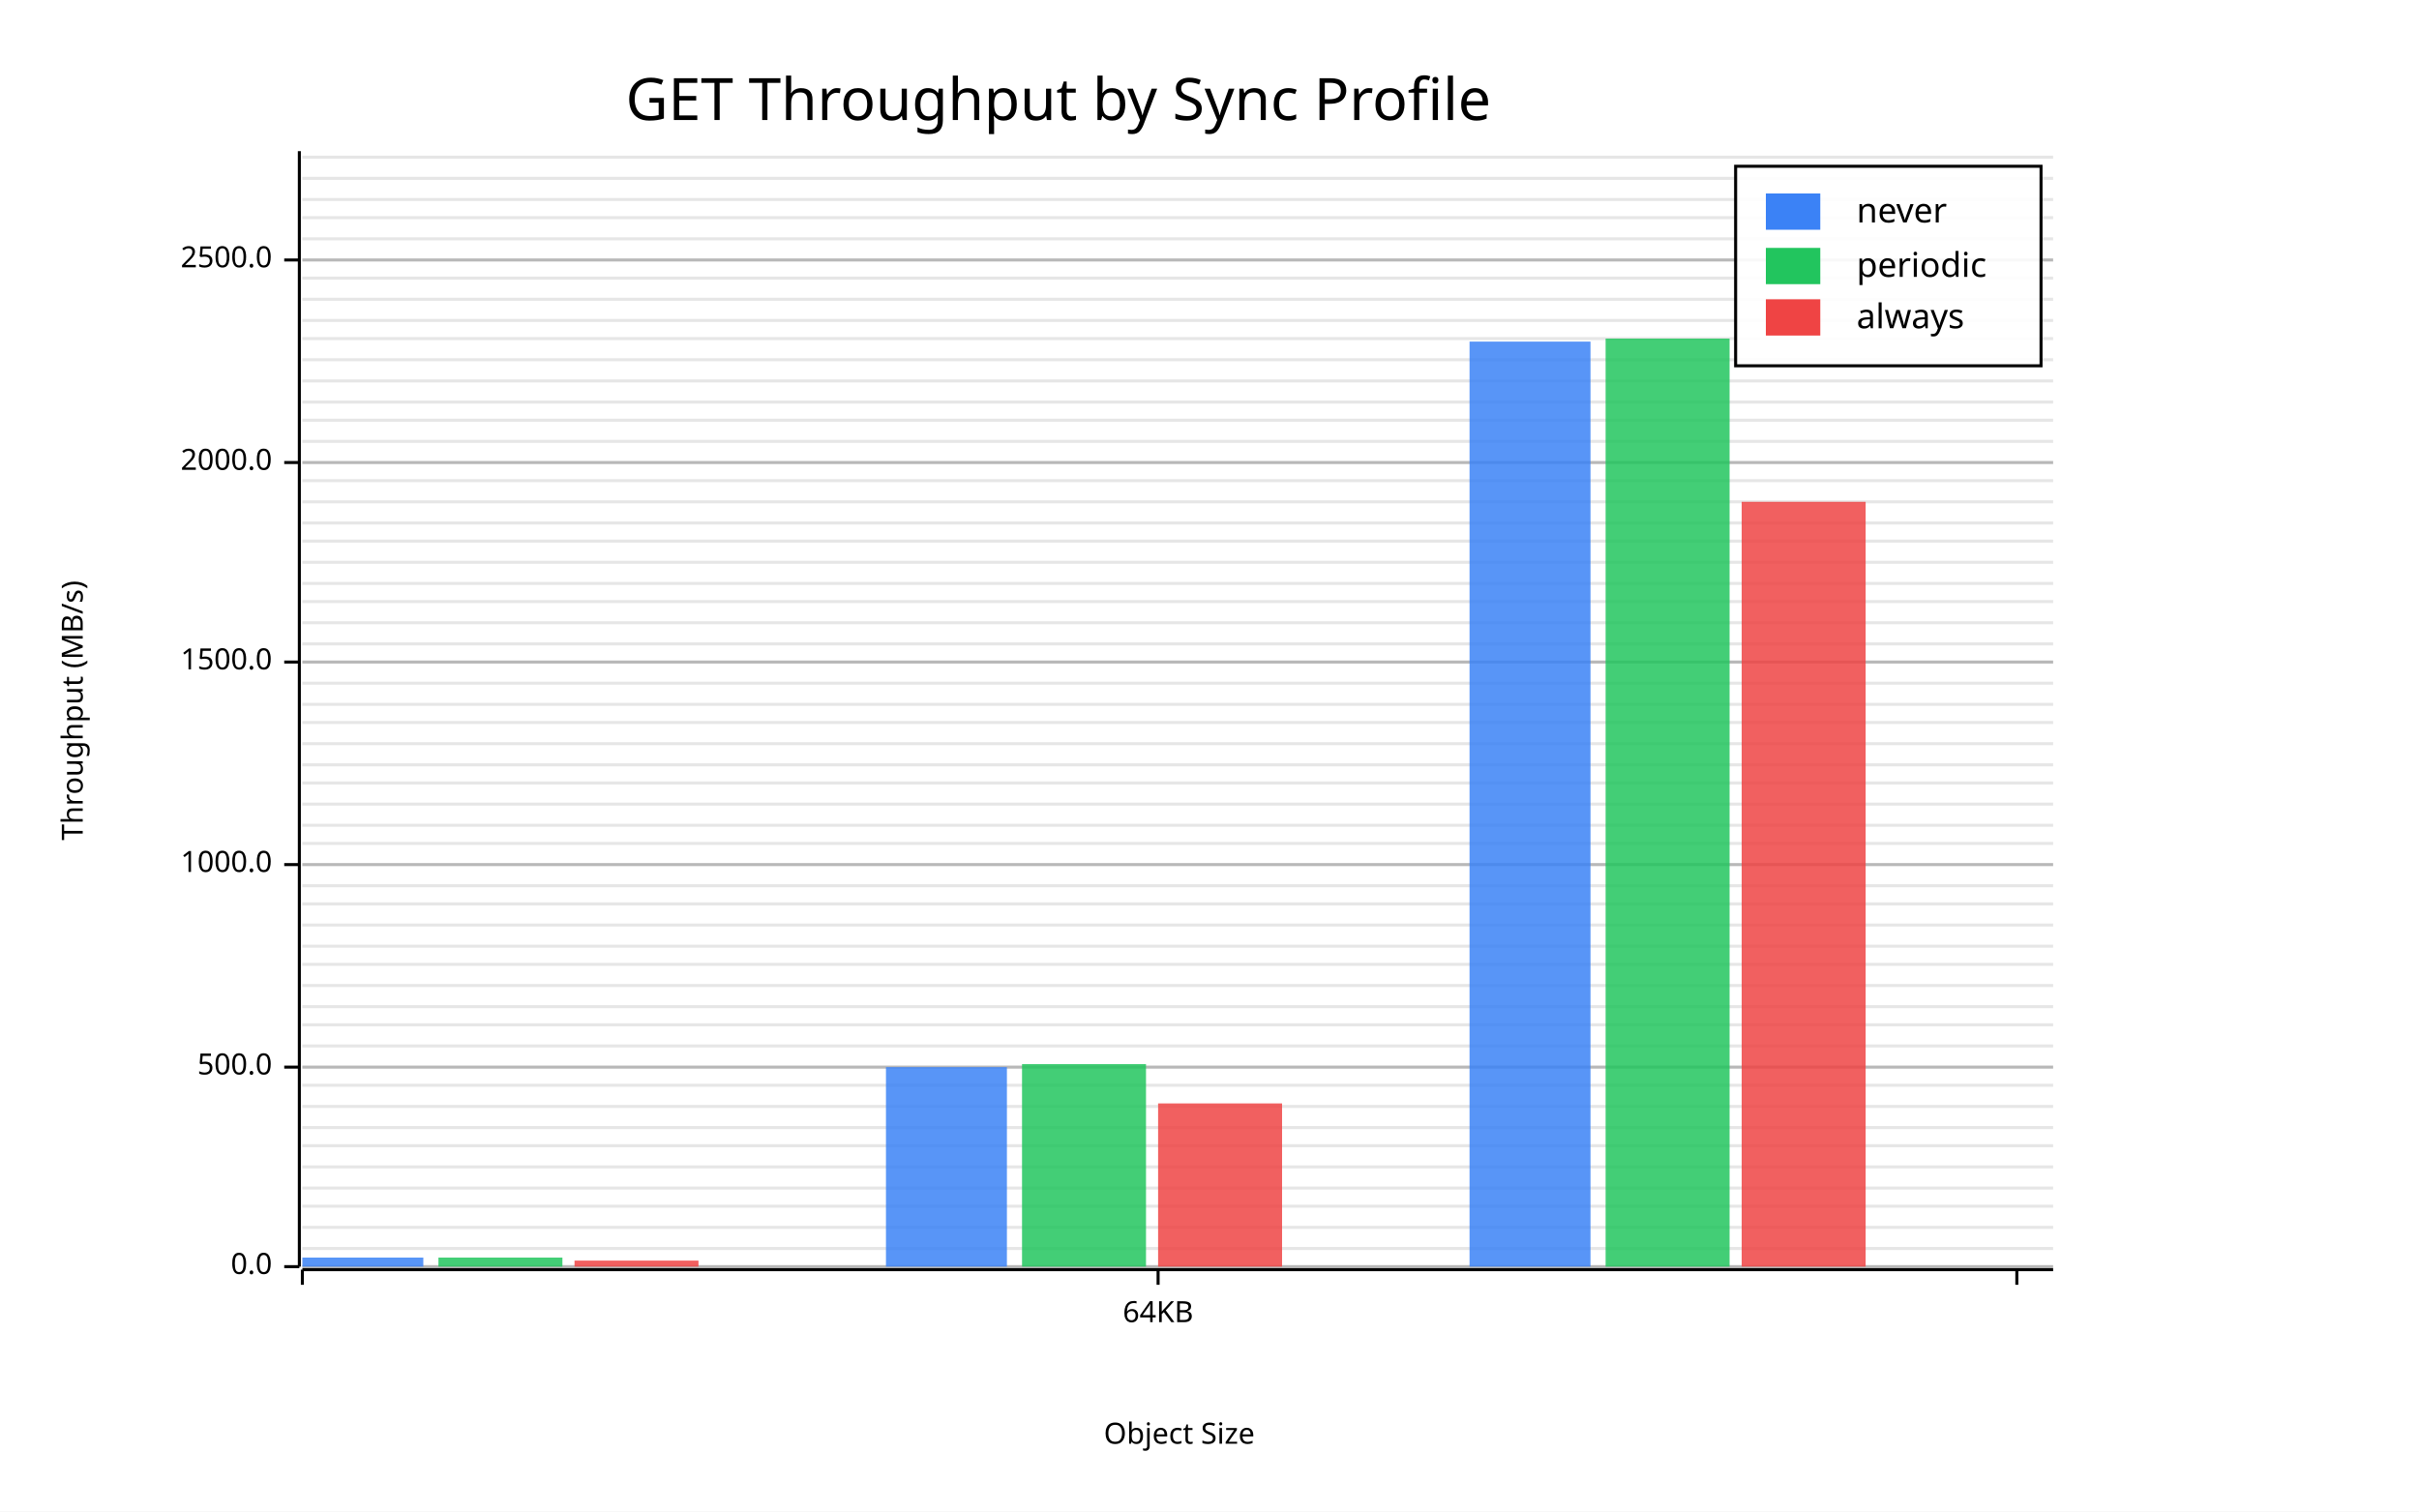
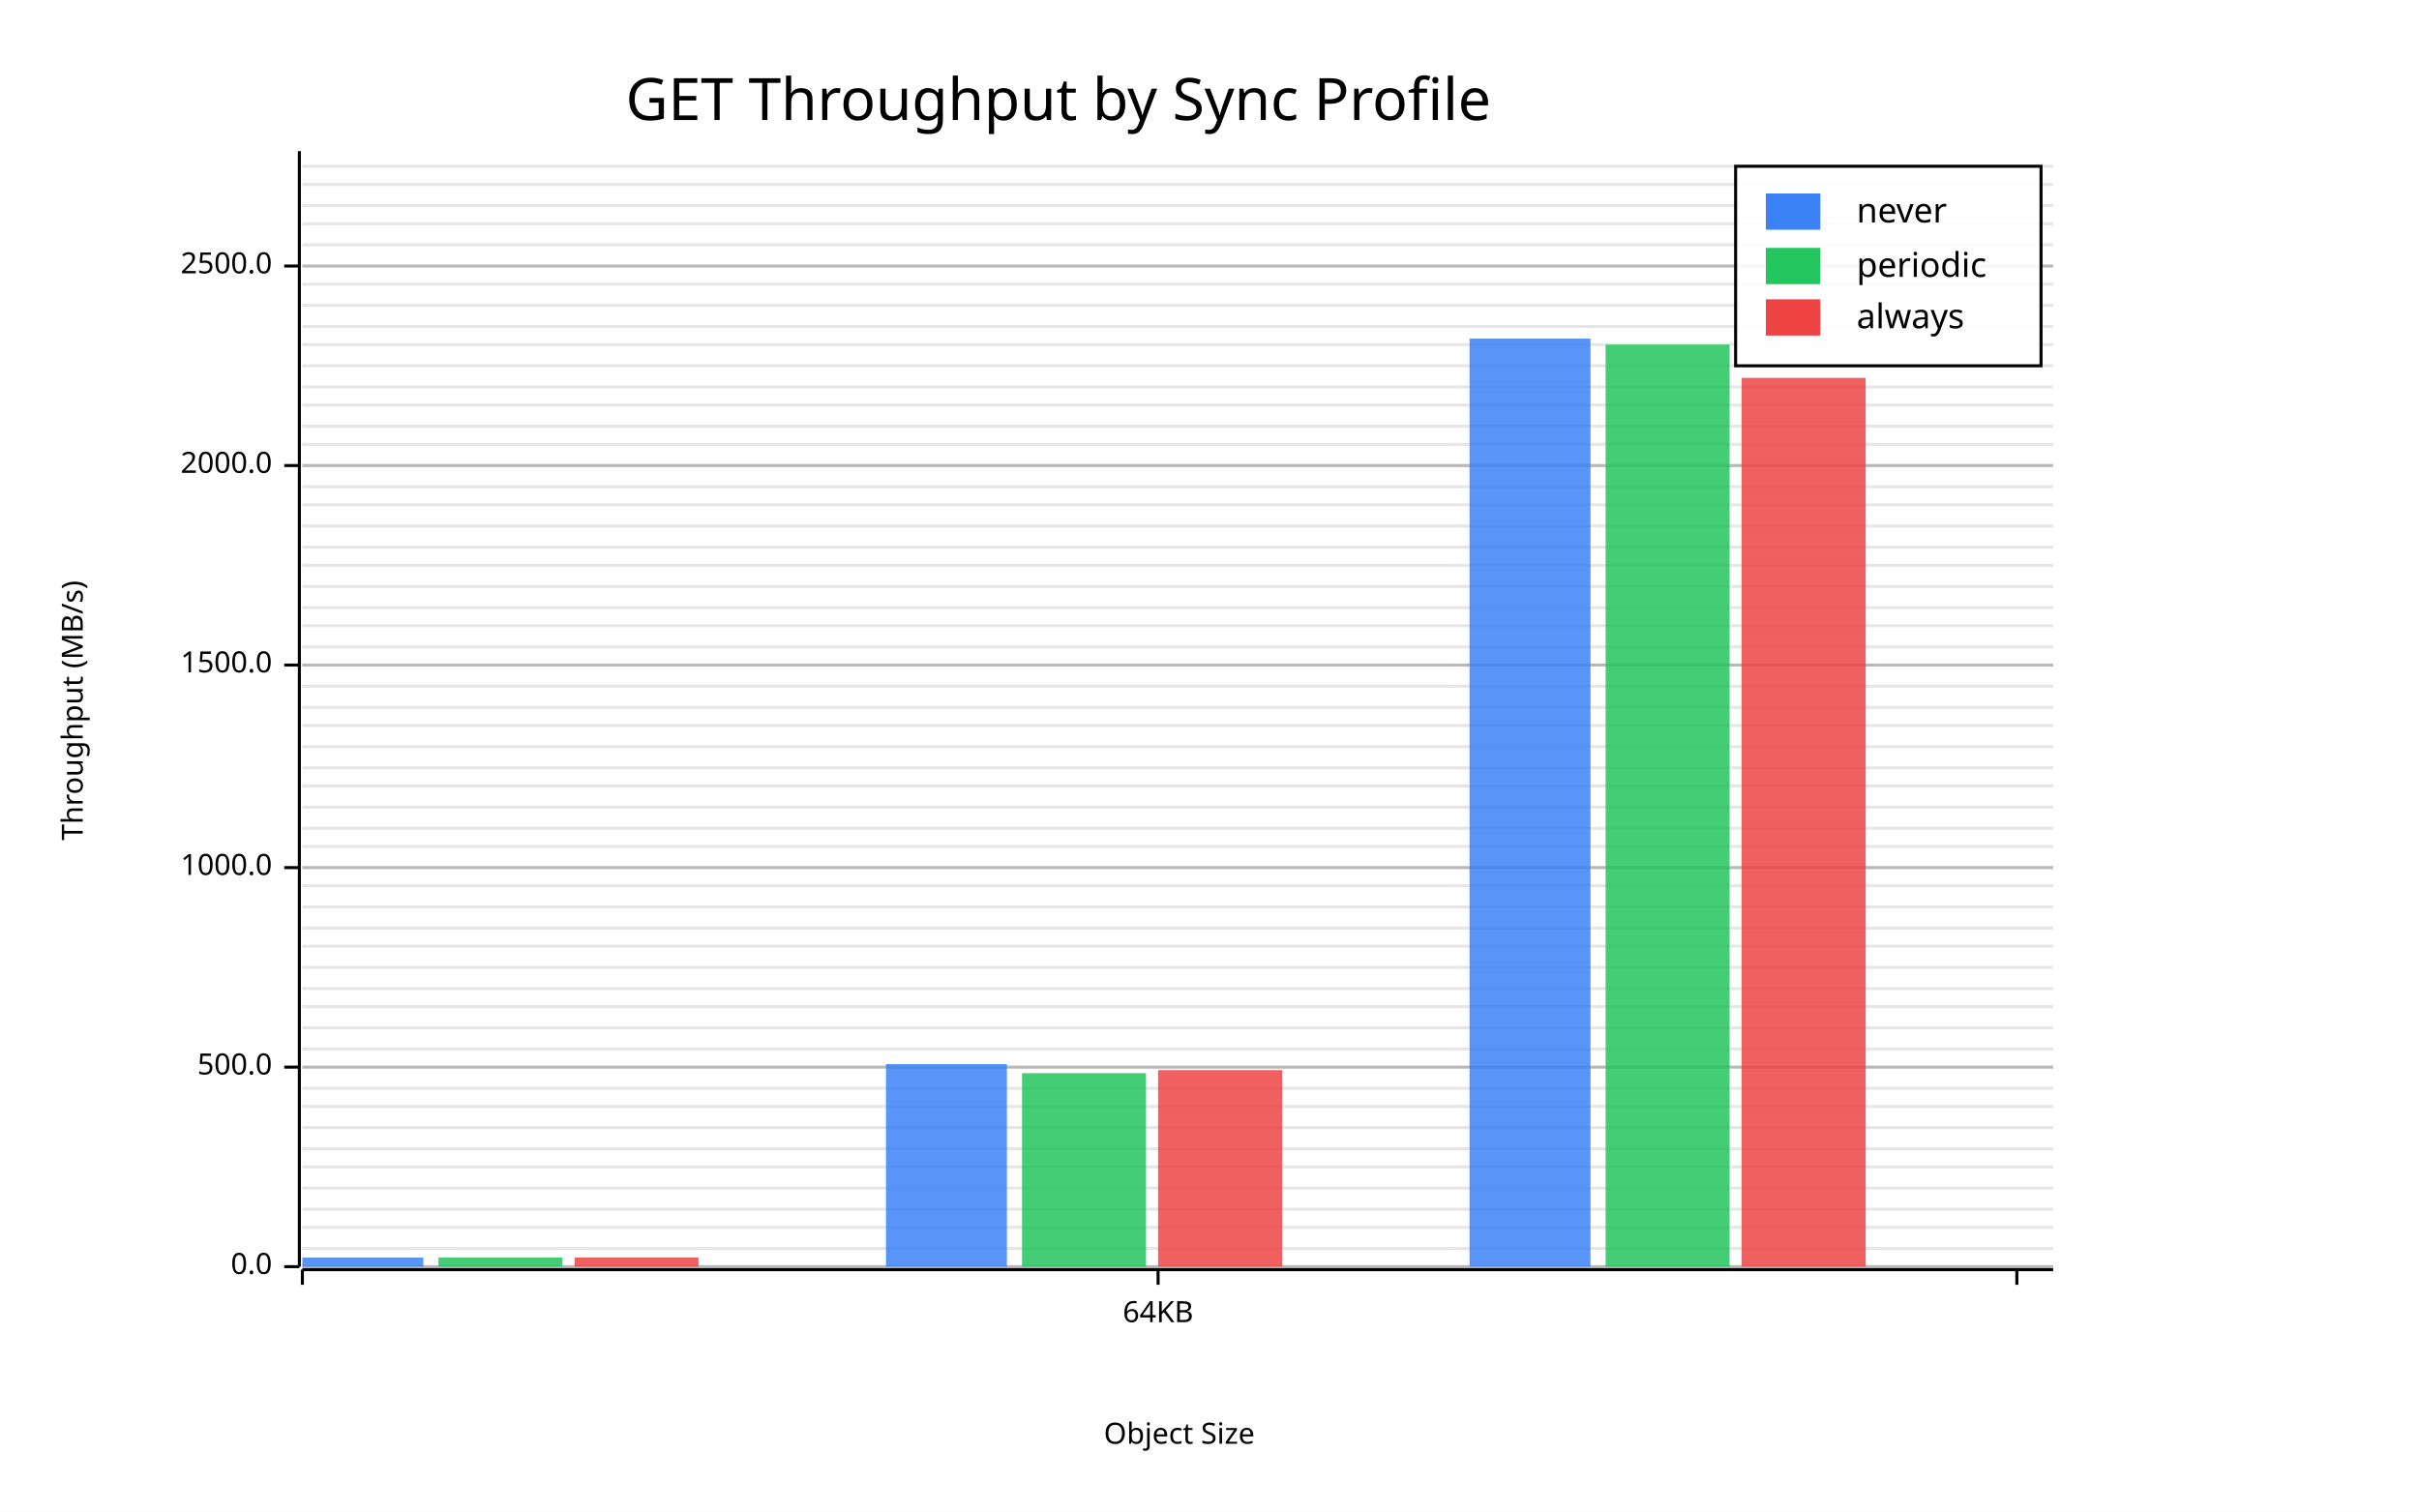
<svg xmlns="http://www.w3.org/2000/svg" width="800" height="500" viewBox="0 0 800 500">
  <rect x="0" y="0" width="800" height="500" opacity="1" fill="#FFFFFF" stroke="none" />
  <text x="350" y="25" dy="0.76em" text-anchor="middle" font-family="sans-serif" font-size="19.355" opacity="1" fill="#000000">
GET Throughput by Sync Profile
</text>
  <line opacity="0.1" stroke="#000000" stroke-width="1" x1="100" y1="419" x2="679" y2="419" />
  <line opacity="0.1" stroke="#000000" stroke-width="1" x1="100" y1="413" x2="679" y2="413" />
  <line opacity="0.1" stroke="#000000" stroke-width="1" x1="100" y1="406" x2="679" y2="406" />
-   <line opacity="0.1" stroke="#000000" stroke-width="1" x1="100" y1="399" x2="679" y2="399" />
+   <line opacity="0.1" stroke="#000000" stroke-width="1" x1="100" y1="400" x2="679" y2="400" />
  <line opacity="0.1" stroke="#000000" stroke-width="1" x1="100" y1="393" x2="679" y2="393" />
  <line opacity="0.1" stroke="#000000" stroke-width="1" x1="100" y1="386" x2="679" y2="386" />
-   <line opacity="0.1" stroke="#000000" stroke-width="1" x1="100" y1="379" x2="679" y2="379" />
+   <line opacity="0.1" stroke="#000000" stroke-width="1" x1="100" y1="380" x2="679" y2="380" />
  <line opacity="0.1" stroke="#000000" stroke-width="1" x1="100" y1="373" x2="679" y2="373" />
  <line opacity="0.1" stroke="#000000" stroke-width="1" x1="100" y1="366" x2="679" y2="366" />
-   <line opacity="0.1" stroke="#000000" stroke-width="1" x1="100" y1="359" x2="679" y2="359" />
+   <line opacity="0.1" stroke="#000000" stroke-width="1" x1="100" y1="360" x2="679" y2="360" />
  <line opacity="0.1" stroke="#000000" stroke-width="1" x1="100" y1="353" x2="679" y2="353" />
-   <line opacity="0.1" stroke="#000000" stroke-width="1" x1="100" y1="346" x2="679" y2="346" />
-   <line opacity="0.1" stroke="#000000" stroke-width="1" x1="100" y1="339" x2="679" y2="339" />
+   <line opacity="0.1" stroke="#000000" stroke-width="1" x1="100" y1="347" x2="679" y2="347" />
+   <line opacity="0.1" stroke="#000000" stroke-width="1" x1="100" y1="340" x2="679" y2="340" />
  <line opacity="0.1" stroke="#000000" stroke-width="1" x1="100" y1="333" x2="679" y2="333" />
-   <line opacity="0.1" stroke="#000000" stroke-width="1" x1="100" y1="326" x2="679" y2="326" />
-   <line opacity="0.1" stroke="#000000" stroke-width="1" x1="100" y1="319" x2="679" y2="319" />
+   <line opacity="0.1" stroke="#000000" stroke-width="1" x1="100" y1="327" x2="679" y2="327" />
+   <line opacity="0.1" stroke="#000000" stroke-width="1" x1="100" y1="320" x2="679" y2="320" />
  <line opacity="0.1" stroke="#000000" stroke-width="1" x1="100" y1="313" x2="679" y2="313" />
-   <line opacity="0.1" stroke="#000000" stroke-width="1" x1="100" y1="306" x2="679" y2="306" />
-   <line opacity="0.1" stroke="#000000" stroke-width="1" x1="100" y1="299" x2="679" y2="299" />
+   <line opacity="0.1" stroke="#000000" stroke-width="1" x1="100" y1="307" x2="679" y2="307" />
+   <line opacity="0.1" stroke="#000000" stroke-width="1" x1="100" y1="300" x2="679" y2="300" />
  <line opacity="0.1" stroke="#000000" stroke-width="1" x1="100" y1="293" x2="679" y2="293" />
-   <line opacity="0.1" stroke="#000000" stroke-width="1" x1="100" y1="286" x2="679" y2="286" />
-   <line opacity="0.1" stroke="#000000" stroke-width="1" x1="100" y1="279" x2="679" y2="279" />
-   <line opacity="0.1" stroke="#000000" stroke-width="1" x1="100" y1="273" x2="679" y2="273" />
-   <line opacity="0.1" stroke="#000000" stroke-width="1" x1="100" y1="266" x2="679" y2="266" />
-   <line opacity="0.1" stroke="#000000" stroke-width="1" x1="100" y1="259" x2="679" y2="259" />
-   <line opacity="0.1" stroke="#000000" stroke-width="1" x1="100" y1="253" x2="679" y2="253" />
-   <line opacity="0.1" stroke="#000000" stroke-width="1" x1="100" y1="246" x2="679" y2="246" />
-   <line opacity="0.1" stroke="#000000" stroke-width="1" x1="100" y1="239" x2="679" y2="239" />
-   <line opacity="0.1" stroke="#000000" stroke-width="1" x1="100" y1="233" x2="679" y2="233" />
-   <line opacity="0.1" stroke="#000000" stroke-width="1" x1="100" y1="226" x2="679" y2="226" />
-   <line opacity="0.1" stroke="#000000" stroke-width="1" x1="100" y1="219" x2="679" y2="219" />
-   <line opacity="0.1" stroke="#000000" stroke-width="1" x1="100" y1="213" x2="679" y2="213" />
-   <line opacity="0.1" stroke="#000000" stroke-width="1" x1="100" y1="206" x2="679" y2="206" />
-   <line opacity="0.1" stroke="#000000" stroke-width="1" x1="100" y1="199" x2="679" y2="199" />
-   <line opacity="0.1" stroke="#000000" stroke-width="1" x1="100" y1="193" x2="679" y2="193" />
-   <line opacity="0.1" stroke="#000000" stroke-width="1" x1="100" y1="186" x2="679" y2="186" />
-   <line opacity="0.1" stroke="#000000" stroke-width="1" x1="100" y1="179" x2="679" y2="179" />
-   <line opacity="0.1" stroke="#000000" stroke-width="1" x1="100" y1="173" x2="679" y2="173" />
-   <line opacity="0.1" stroke="#000000" stroke-width="1" x1="100" y1="166" x2="679" y2="166" />
-   <line opacity="0.1" stroke="#000000" stroke-width="1" x1="100" y1="159" x2="679" y2="159" />
-   <line opacity="0.1" stroke="#000000" stroke-width="1" x1="100" y1="153" x2="679" y2="153" />
-   <line opacity="0.1" stroke="#000000" stroke-width="1" x1="100" y1="146" x2="679" y2="146" />
-   <line opacity="0.1" stroke="#000000" stroke-width="1" x1="100" y1="139" x2="679" y2="139" />
-   <line opacity="0.1" stroke="#000000" stroke-width="1" x1="100" y1="133" x2="679" y2="133" />
-   <line opacity="0.1" stroke="#000000" stroke-width="1" x1="100" y1="126" x2="679" y2="126" />
-   <line opacity="0.1" stroke="#000000" stroke-width="1" x1="100" y1="119" x2="679" y2="119" />
-   <line opacity="0.1" stroke="#000000" stroke-width="1" x1="100" y1="112" x2="679" y2="112" />
-   <line opacity="0.1" stroke="#000000" stroke-width="1" x1="100" y1="106" x2="679" y2="106" />
-   <line opacity="0.1" stroke="#000000" stroke-width="1" x1="100" y1="99" x2="679" y2="99" />
-   <line opacity="0.1" stroke="#000000" stroke-width="1" x1="100" y1="92" x2="679" y2="92" />
-   <line opacity="0.1" stroke="#000000" stroke-width="1" x1="100" y1="86" x2="679" y2="86" />
-   <line opacity="0.1" stroke="#000000" stroke-width="1" x1="100" y1="79" x2="679" y2="79" />
-   <line opacity="0.1" stroke="#000000" stroke-width="1" x1="100" y1="72" x2="679" y2="72" />
-   <line opacity="0.1" stroke="#000000" stroke-width="1" x1="100" y1="66" x2="679" y2="66" />
-   <line opacity="0.1" stroke="#000000" stroke-width="1" x1="100" y1="59" x2="679" y2="59" />
-   <line opacity="0.1" stroke="#000000" stroke-width="1" x1="100" y1="52" x2="679" y2="52" />
+   <line opacity="0.1" stroke="#000000" stroke-width="1" x1="100" y1="287" x2="679" y2="287" />
+   <line opacity="0.1" stroke="#000000" stroke-width="1" x1="100" y1="280" x2="679" y2="280" />
+   <line opacity="0.1" stroke="#000000" stroke-width="1" x1="100" y1="274" x2="679" y2="274" />
+   <line opacity="0.1" stroke="#000000" stroke-width="1" x1="100" y1="267" x2="679" y2="267" />
+   <line opacity="0.1" stroke="#000000" stroke-width="1" x1="100" y1="260" x2="679" y2="260" />
+   <line opacity="0.1" stroke="#000000" stroke-width="1" x1="100" y1="254" x2="679" y2="254" />
+   <line opacity="0.1" stroke="#000000" stroke-width="1" x1="100" y1="247" x2="679" y2="247" />
+   <line opacity="0.1" stroke="#000000" stroke-width="1" x1="100" y1="240" x2="679" y2="240" />
+   <line opacity="0.1" stroke="#000000" stroke-width="1" x1="100" y1="234" x2="679" y2="234" />
+   <line opacity="0.1" stroke="#000000" stroke-width="1" x1="100" y1="227" x2="679" y2="227" />
+   <line opacity="0.1" stroke="#000000" stroke-width="1" x1="100" y1="220" x2="679" y2="220" />
+   <line opacity="0.1" stroke="#000000" stroke-width="1" x1="100" y1="214" x2="679" y2="214" />
+   <line opacity="0.1" stroke="#000000" stroke-width="1" x1="100" y1="207" x2="679" y2="207" />
+   <line opacity="0.1" stroke="#000000" stroke-width="1" x1="100" y1="201" x2="679" y2="201" />
+   <line opacity="0.1" stroke="#000000" stroke-width="1" x1="100" y1="194" x2="679" y2="194" />
+   <line opacity="0.1" stroke="#000000" stroke-width="1" x1="100" y1="187" x2="679" y2="187" />
+   <line opacity="0.1" stroke="#000000" stroke-width="1" x1="100" y1="181" x2="679" y2="181" />
+   <line opacity="0.1" stroke="#000000" stroke-width="1" x1="100" y1="174" x2="679" y2="174" />
+   <line opacity="0.1" stroke="#000000" stroke-width="1" x1="100" y1="167" x2="679" y2="167" />
+   <line opacity="0.1" stroke="#000000" stroke-width="1" x1="100" y1="161" x2="679" y2="161" />
+   <line opacity="0.1" stroke="#000000" stroke-width="1" x1="100" y1="154" x2="679" y2="154" />
+   <line opacity="0.1" stroke="#000000" stroke-width="1" x1="100" y1="147" x2="679" y2="147" />
+   <line opacity="0.1" stroke="#000000" stroke-width="1" x1="100" y1="141" x2="679" y2="141" />
+   <line opacity="0.1" stroke="#000000" stroke-width="1" x1="100" y1="134" x2="679" y2="134" />
+   <line opacity="0.1" stroke="#000000" stroke-width="1" x1="100" y1="128" x2="679" y2="128" />
+   <line opacity="0.1" stroke="#000000" stroke-width="1" x1="100" y1="121" x2="679" y2="121" />
+   <line opacity="0.1" stroke="#000000" stroke-width="1" x1="100" y1="114" x2="679" y2="114" />
+   <line opacity="0.1" stroke="#000000" stroke-width="1" x1="100" y1="108" x2="679" y2="108" />
+   <line opacity="0.1" stroke="#000000" stroke-width="1" x1="100" y1="101" x2="679" y2="101" />
+   <line opacity="0.1" stroke="#000000" stroke-width="1" x1="100" y1="94" x2="679" y2="94" />
+   <line opacity="0.1" stroke="#000000" stroke-width="1" x1="100" y1="88" x2="679" y2="88" />
+   <line opacity="0.1" stroke="#000000" stroke-width="1" x1="100" y1="81" x2="679" y2="81" />
+   <line opacity="0.1" stroke="#000000" stroke-width="1" x1="100" y1="74" x2="679" y2="74" />
+   <line opacity="0.1" stroke="#000000" stroke-width="1" x1="100" y1="68" x2="679" y2="68" />
+   <line opacity="0.1" stroke="#000000" stroke-width="1" x1="100" y1="61" x2="679" y2="61" />
+   <line opacity="0.1" stroke="#000000" stroke-width="1" x1="100" y1="55" x2="679" y2="55" />
  <text x="20" y="235" dy="0.76em" text-anchor="middle" font-family="sans-serif" font-size="9.677" opacity="1" fill="#000000" transform="rotate(270, 20, 235)">
Throughput (MB/s)
</text>
  <text x="390" y="480" dy="-0.5ex" text-anchor="middle" font-family="sans-serif" font-size="9.677" opacity="1" fill="#000000">
Object Size
</text>
  <line opacity="0.2" stroke="#000000" stroke-width="1" x1="100" y1="419" x2="679" y2="419" />
  <line opacity="0.2" stroke="#000000" stroke-width="1" x1="100" y1="353" x2="679" y2="353" />
-   <line opacity="0.2" stroke="#000000" stroke-width="1" x1="100" y1="286" x2="679" y2="286" />
-   <line opacity="0.2" stroke="#000000" stroke-width="1" x1="100" y1="219" x2="679" y2="219" />
-   <line opacity="0.2" stroke="#000000" stroke-width="1" x1="100" y1="153" x2="679" y2="153" />
-   <line opacity="0.2" stroke="#000000" stroke-width="1" x1="100" y1="86" x2="679" y2="86" />
+   <line opacity="0.2" stroke="#000000" stroke-width="1" x1="100" y1="287" x2="679" y2="287" />
+   <line opacity="0.2" stroke="#000000" stroke-width="1" x1="100" y1="220" x2="679" y2="220" />
+   <line opacity="0.2" stroke="#000000" stroke-width="1" x1="100" y1="154" x2="679" y2="154" />
+   <line opacity="0.2" stroke="#000000" stroke-width="1" x1="100" y1="88" x2="679" y2="88" />
  <polyline fill="none" opacity="1" stroke="#000000" stroke-width="1" points="99,50 99,419 " />
  <text x="90" y="419" dy="0.5ex" text-anchor="end" font-family="sans-serif" font-size="9.677" opacity="1" fill="#000000">
0.0
</text>
  <polyline fill="none" opacity="1" stroke="#000000" stroke-width="1" points="94,419 99,419 " />
  <text x="90" y="353" dy="0.5ex" text-anchor="end" font-family="sans-serif" font-size="9.677" opacity="1" fill="#000000">
500.0
</text>
  <polyline fill="none" opacity="1" stroke="#000000" stroke-width="1" points="94,353 99,353 " />
-   <text x="90" y="286" dy="0.5ex" text-anchor="end" font-family="sans-serif" font-size="9.677" opacity="1" fill="#000000">
+   <text x="90" y="287" dy="0.5ex" text-anchor="end" font-family="sans-serif" font-size="9.677" opacity="1" fill="#000000">
1000.0
</text>
-   <polyline fill="none" opacity="1" stroke="#000000" stroke-width="1" points="94,286 99,286 " />
-   <text x="90" y="219" dy="0.5ex" text-anchor="end" font-family="sans-serif" font-size="9.677" opacity="1" fill="#000000">
+   <polyline fill="none" opacity="1" stroke="#000000" stroke-width="1" points="94,287 99,287 " />
+   <text x="90" y="220" dy="0.5ex" text-anchor="end" font-family="sans-serif" font-size="9.677" opacity="1" fill="#000000">
1500.0
</text>
-   <polyline fill="none" opacity="1" stroke="#000000" stroke-width="1" points="94,219 99,219 " />
-   <text x="90" y="153" dy="0.5ex" text-anchor="end" font-family="sans-serif" font-size="9.677" opacity="1" fill="#000000">
+   <polyline fill="none" opacity="1" stroke="#000000" stroke-width="1" points="94,220 99,220 " />
+   <text x="90" y="154" dy="0.5ex" text-anchor="end" font-family="sans-serif" font-size="9.677" opacity="1" fill="#000000">
2000.0
</text>
-   <polyline fill="none" opacity="1" stroke="#000000" stroke-width="1" points="94,153 99,153 " />
-   <text x="90" y="86" dy="0.5ex" text-anchor="end" font-family="sans-serif" font-size="9.677" opacity="1" fill="#000000">
+   <polyline fill="none" opacity="1" stroke="#000000" stroke-width="1" points="94,154 99,154 " />
+   <text x="90" y="88" dy="0.5ex" text-anchor="end" font-family="sans-serif" font-size="9.677" opacity="1" fill="#000000">
2500.0
</text>
-   <polyline fill="none" opacity="1" stroke="#000000" stroke-width="1" points="94,86 99,86 " />
+   <polyline fill="none" opacity="1" stroke="#000000" stroke-width="1" points="94,88 99,88 " />
  <polyline fill="none" opacity="1" stroke="#000000" stroke-width="1" points="100,420 679,420 " />
  <text x="100" y="430" dy="0.76em" text-anchor="middle" font-family="sans-serif" font-size="9.677" opacity="1" fill="#000000">

</text>
  <polyline fill="none" opacity="1" stroke="#000000" stroke-width="1" points="100,420 100,425 " />
  <text x="383" y="430" dy="0.76em" text-anchor="middle" font-family="sans-serif" font-size="9.677" opacity="1" fill="#000000">
64KB
</text>
  <polyline fill="none" opacity="1" stroke="#000000" stroke-width="1" points="383,420 383,425 " />
  <text x="667" y="430" dy="0.76em" text-anchor="middle" font-family="sans-serif" font-size="9.677" opacity="1" fill="#000000">

</text>
  <polyline fill="none" opacity="1" stroke="#000000" stroke-width="1" points="667,420 667,425 " />
  <rect x="100" y="416" width="40" height="3" opacity="0.85" fill="#3B82F6" stroke="none" />
-   <rect x="293" y="353" width="40" height="66" opacity="0.85" fill="#3B82F6" stroke="none" />
-   <rect x="486" y="113" width="40" height="306" opacity="0.85" fill="#3B82F6" stroke="none" />
+   <rect x="293" y="352" width="40" height="67" opacity="0.85" fill="#3B82F6" stroke="none" />
+   <rect x="486" y="112" width="40" height="307" opacity="0.85" fill="#3B82F6" stroke="none" />
  <rect x="145" y="416" width="41" height="3" opacity="0.85" fill="#22C55E" stroke="none" />
-   <rect x="338" y="352" width="41" height="67" opacity="0.85" fill="#22C55E" stroke="none" />
-   <rect x="531" y="112" width="41" height="307" opacity="0.85" fill="#22C55E" stroke="none" />
-   <rect x="190" y="417" width="41" height="2" opacity="0.85" fill="#EF4444" stroke="none" />
-   <rect x="383" y="365" width="41" height="54" opacity="0.85" fill="#EF4444" stroke="none" />
-   <rect x="576" y="166" width="41" height="253" opacity="0.85" fill="#EF4444" stroke="none" />
+   <rect x="338" y="355" width="41" height="64" opacity="0.85" fill="#22C55E" stroke="none" />
+   <rect x="531" y="114" width="41" height="305" opacity="0.85" fill="#22C55E" stroke="none" />
+   <rect x="190" y="416" width="41" height="3" opacity="0.85" fill="#EF4444" stroke="none" />
+   <rect x="383" y="354" width="41" height="65" opacity="0.85" fill="#EF4444" stroke="none" />
+   <rect x="576" y="125" width="41" height="294" opacity="0.85" fill="#EF4444" stroke="none" />
  <rect x="574" y="55" width="101" height="66" opacity="0.9" fill="#FFFFFF" stroke="none" />
  <rect x="574" y="55" width="101" height="66" opacity="1" fill="none" stroke="#000000" />
  <text x="614" y="65" dy="0.76em" text-anchor="start" font-family="sans-serif" font-size="11.29" opacity="1" fill="#000000">
never
</text>
  <text x="614" y="83" dy="0.76em" text-anchor="start" font-family="sans-serif" font-size="11.29" opacity="1" fill="#000000">
periodic
</text>
  <text x="614" y="100" dy="0.76em" text-anchor="start" font-family="sans-serif" font-size="11.29" opacity="1" fill="#000000">
always
</text>
  <rect x="584" y="64" width="18" height="12" opacity="1" fill="#3B82F6" stroke="none" />
  <rect x="584" y="82" width="18" height="12" opacity="1" fill="#22C55E" stroke="none" />
  <rect x="584" y="99" width="18" height="12" opacity="1" fill="#EF4444" stroke="none" />
</svg>
